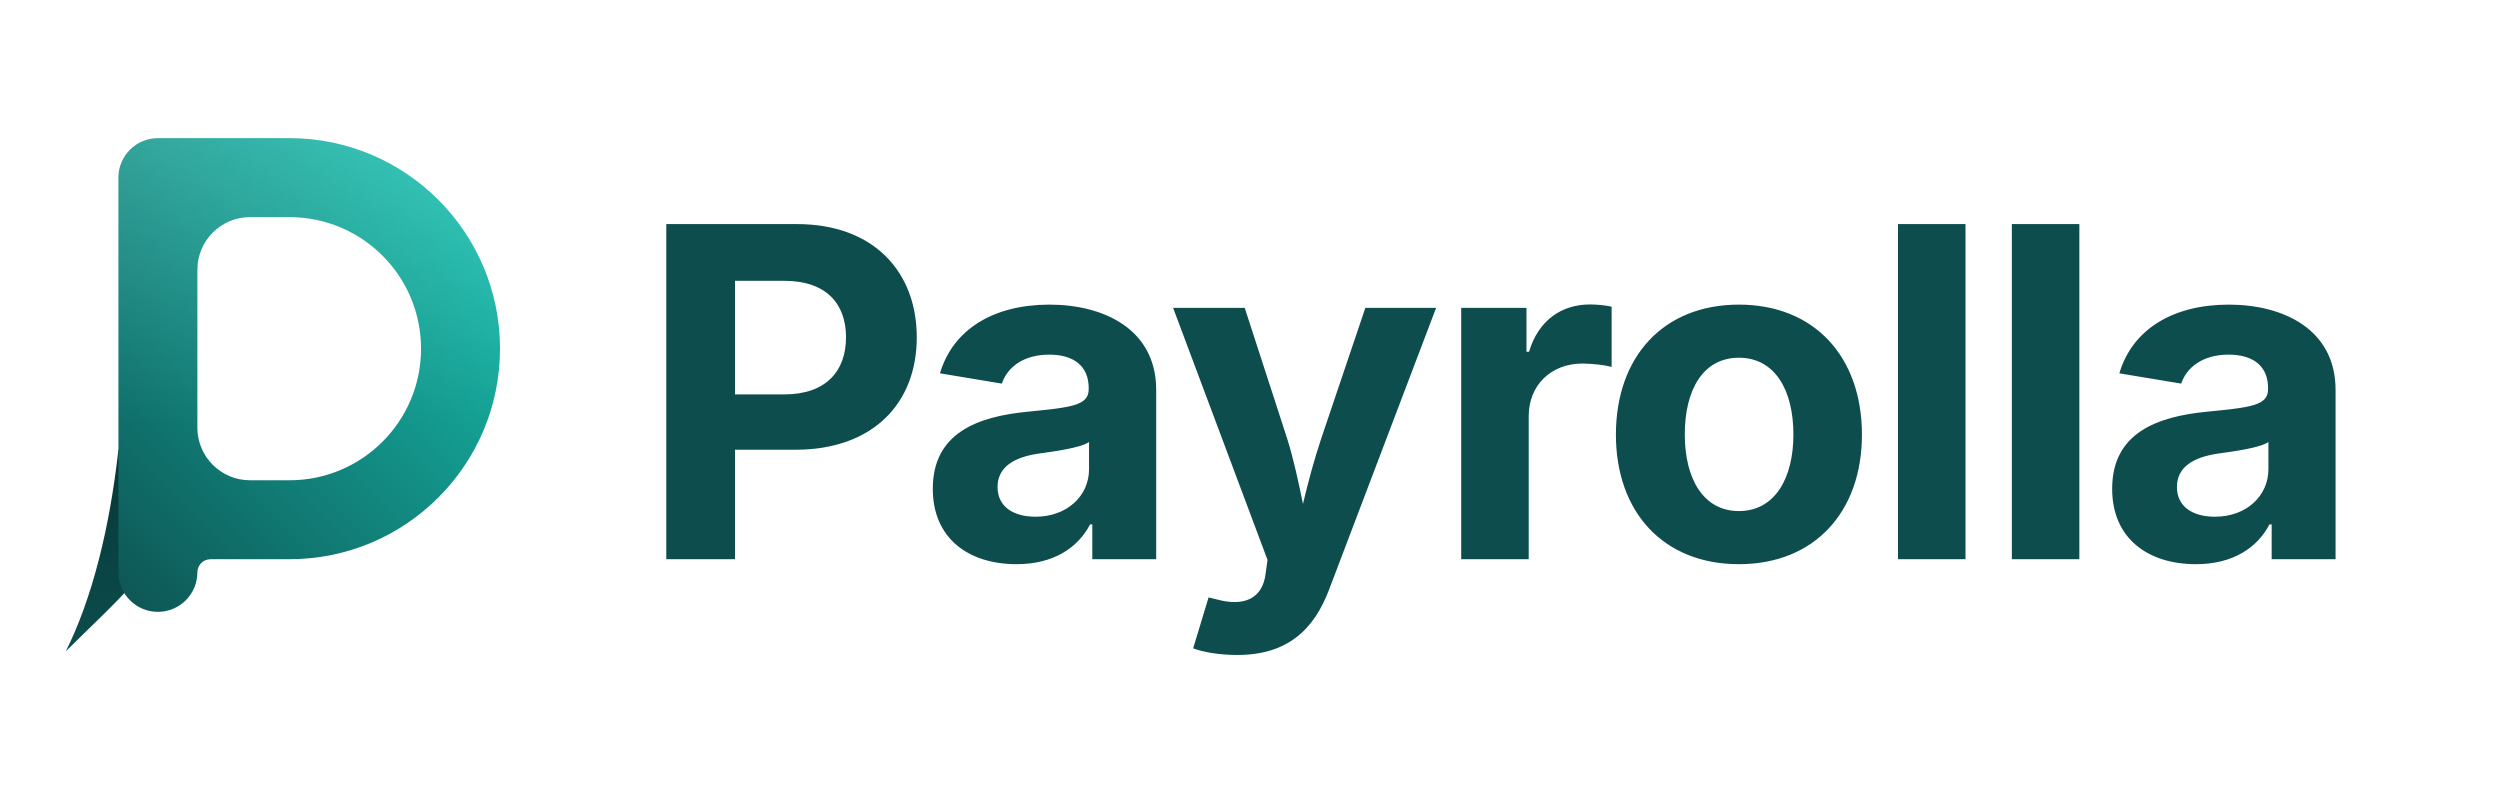
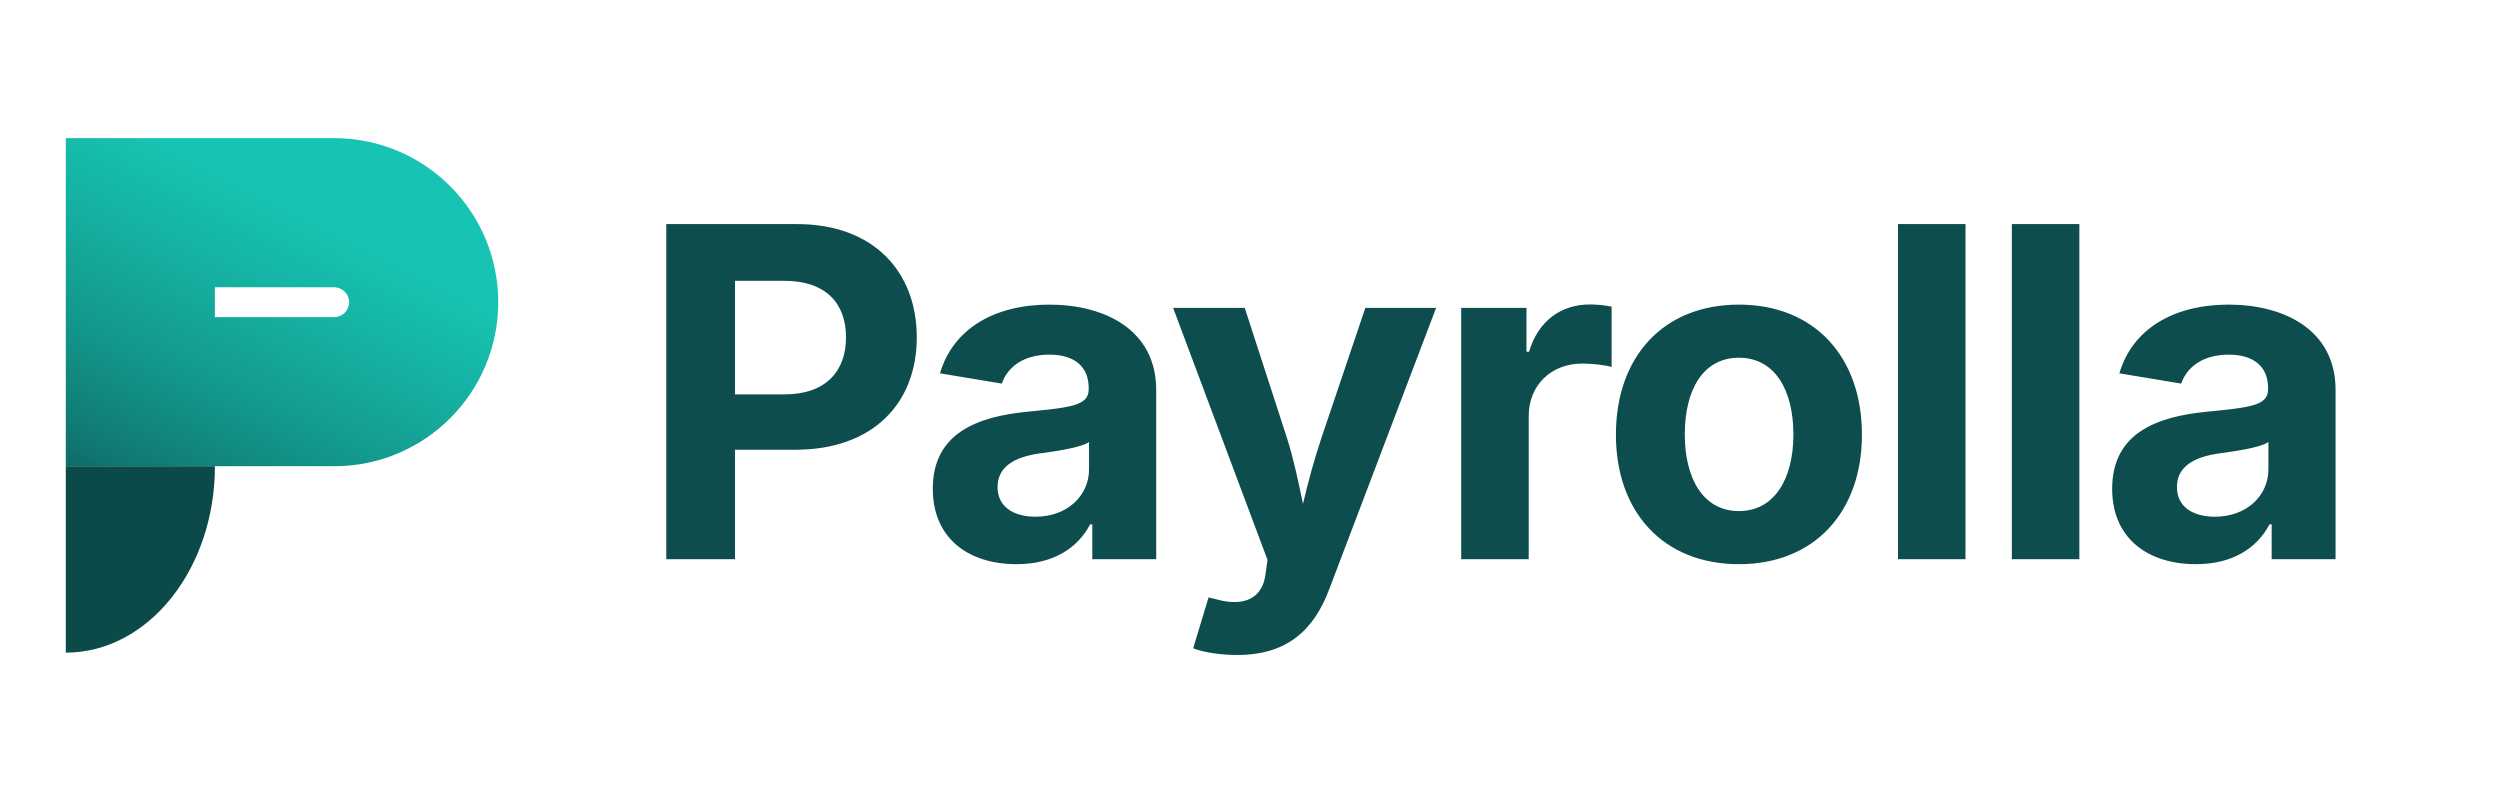
<svg xmlns="http://www.w3.org/2000/svg" viewBox="0 0 228 72" role="img" aria-label="Payrolla">
  <defs>
-     <linearGradient id="pl-body" x1="11" y1="119" x2="110" y2="20" gradientUnits="userSpaceOnUse">
+     <linearGradient id="pl-front" x1="40.49" y1="133.41" x2="88.63" y2="38.2" gradientUnits="userSpaceOnUse">
      <stop offset="0" stop-color="#0D4D4D" />
+       <stop offset=".25" stop-color="#107972" />
+       <stop offset=".5" stop-color="#13978B" />
+       <stop offset=".75" stop-color="#15AFA0" />
      <stop offset="1" stop-color="#17C3B2" />
    </linearGradient>
-     <linearGradient id="pl-leaf" x1="20" y1="82" x2="20" y2="128" gradientUnits="userSpaceOnUse">
-       <stop offset="0" stop-color="#063737" />
-       <stop offset="1" stop-color="#0D4D4D" />
-     </linearGradient>
-     <linearGradient id="pl-sheen" x1="32" y1="11" x2="32" y2="76" gradientUnits="userSpaceOnUse">
-       <stop offset="0" stop-color="#ffffff" stop-opacity=".14" />
-       <stop offset="1" stop-color="#ffffff" stop-opacity="0" />
-     </linearGradient>
  </defs>
-   <g transform="translate(1.6 8.2) scale(0.4)">
-     <path d="M23 82C21 100 17 116 11 128C22 117 32 109 40 92Z" fill="url(#pl-leaf)" />
-     <path fill-rule="evenodd" fill="url(#pl-body)" d="M32 11H62A48 48 0 0 1 62 107H44A3 3 0 0 0 41 110A9 9 0 0 1 23 110V20A9 9 0 0 1 32 11Z              M53 29H62A30 30 0 0 1 62 89H53A12 12 0 0 1 41 77V41A12 12 0 0 1 53 29Z" />
-     <path fill-rule="evenodd" fill="url(#pl-sheen)" d="M32 11H62A48 48 0 0 1 62 107H44A3 3 0 0 0 41 110A9 9 0 0 1 23 110V20A9 9 0 0 1 32 11Z              M53 29H62A30 30 0 0 1 62 89H53A12 12 0 0 1 41 77V41A12 12 0 0 1 53 29Z" />
+   <g transform="translate(2.6 9.2) scale(0.34)">
+     <path fill="#0B4A48" d="M10 98H50A40 50 0 0 1 10 148Z" />
+     <path fill="url(#pl-front)" fill-rule="evenodd" d="M10 10H82A44 44 0 0 1 82 98H10Z M50 50H82A4 4 0 0 1 82 58H50Z" />
  </g>
  <text x="58" y="51" font-family="Satoshi,'Plus Jakarta Sans',Inter,'SF Pro Display',system-ui,-apple-system,'Segoe UI',sans-serif" font-size="42" font-weight="700" letter-spacing="-1" fill="#0D4D4D">Payrolla</text>
</svg>
